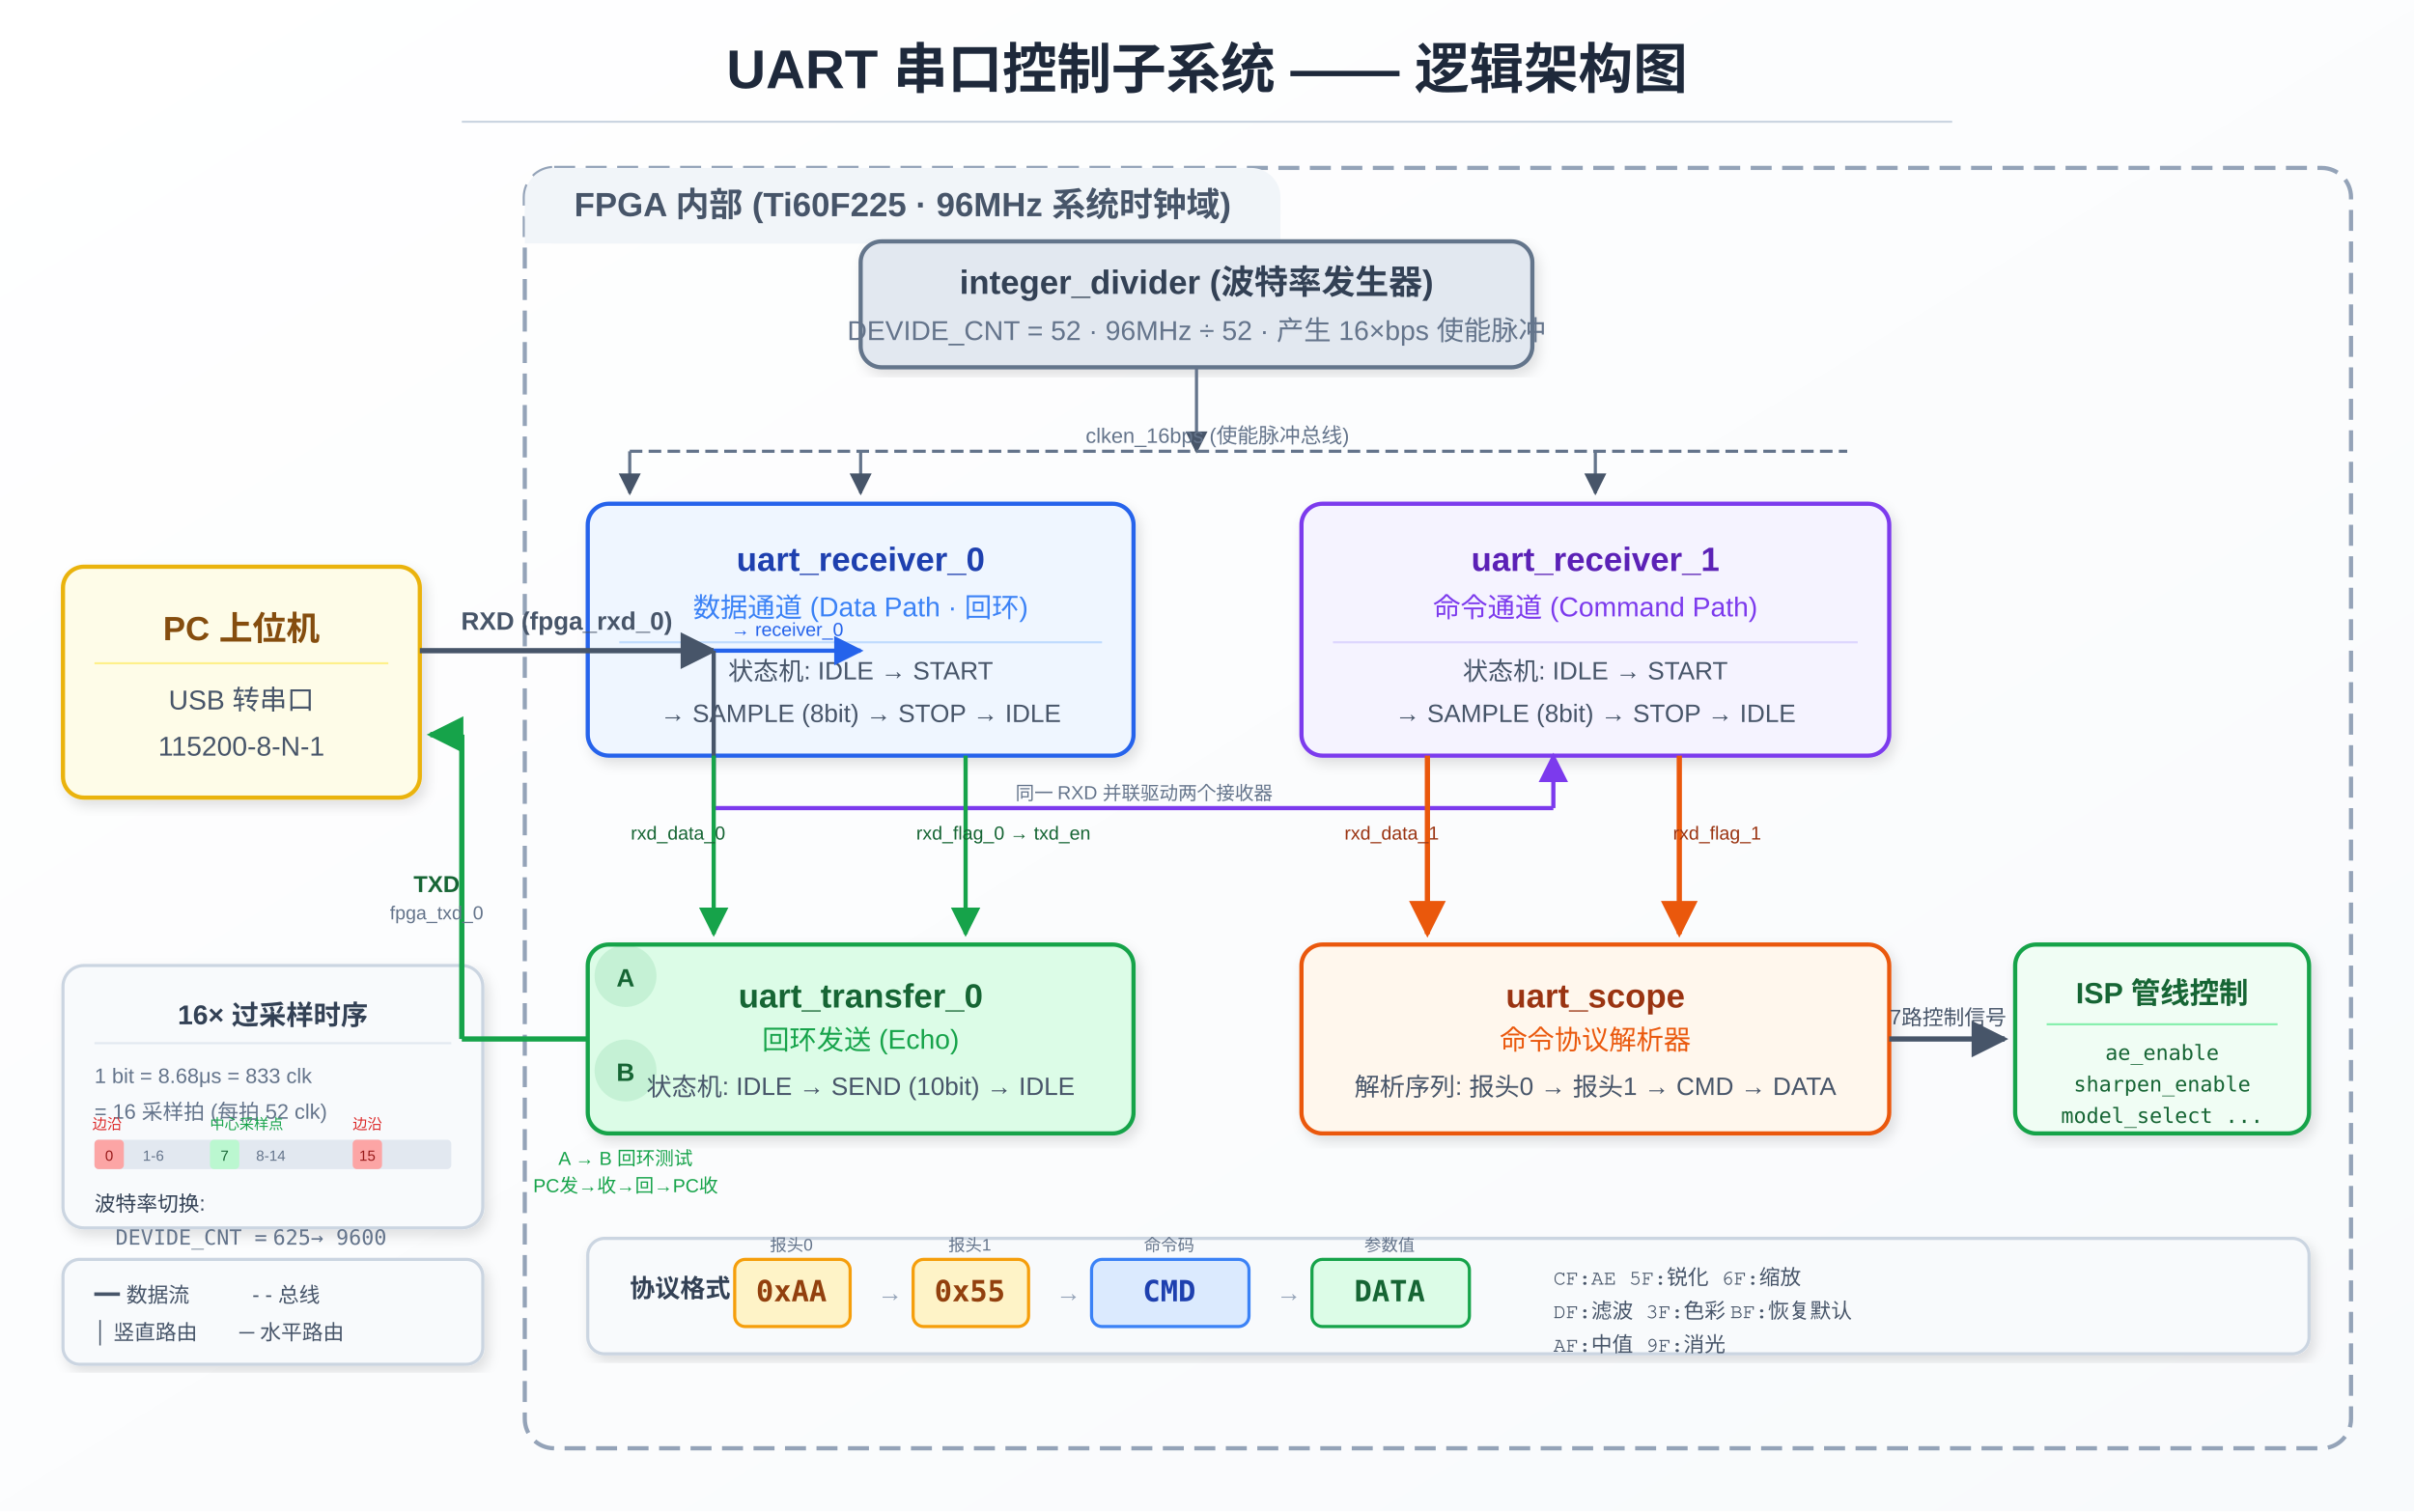
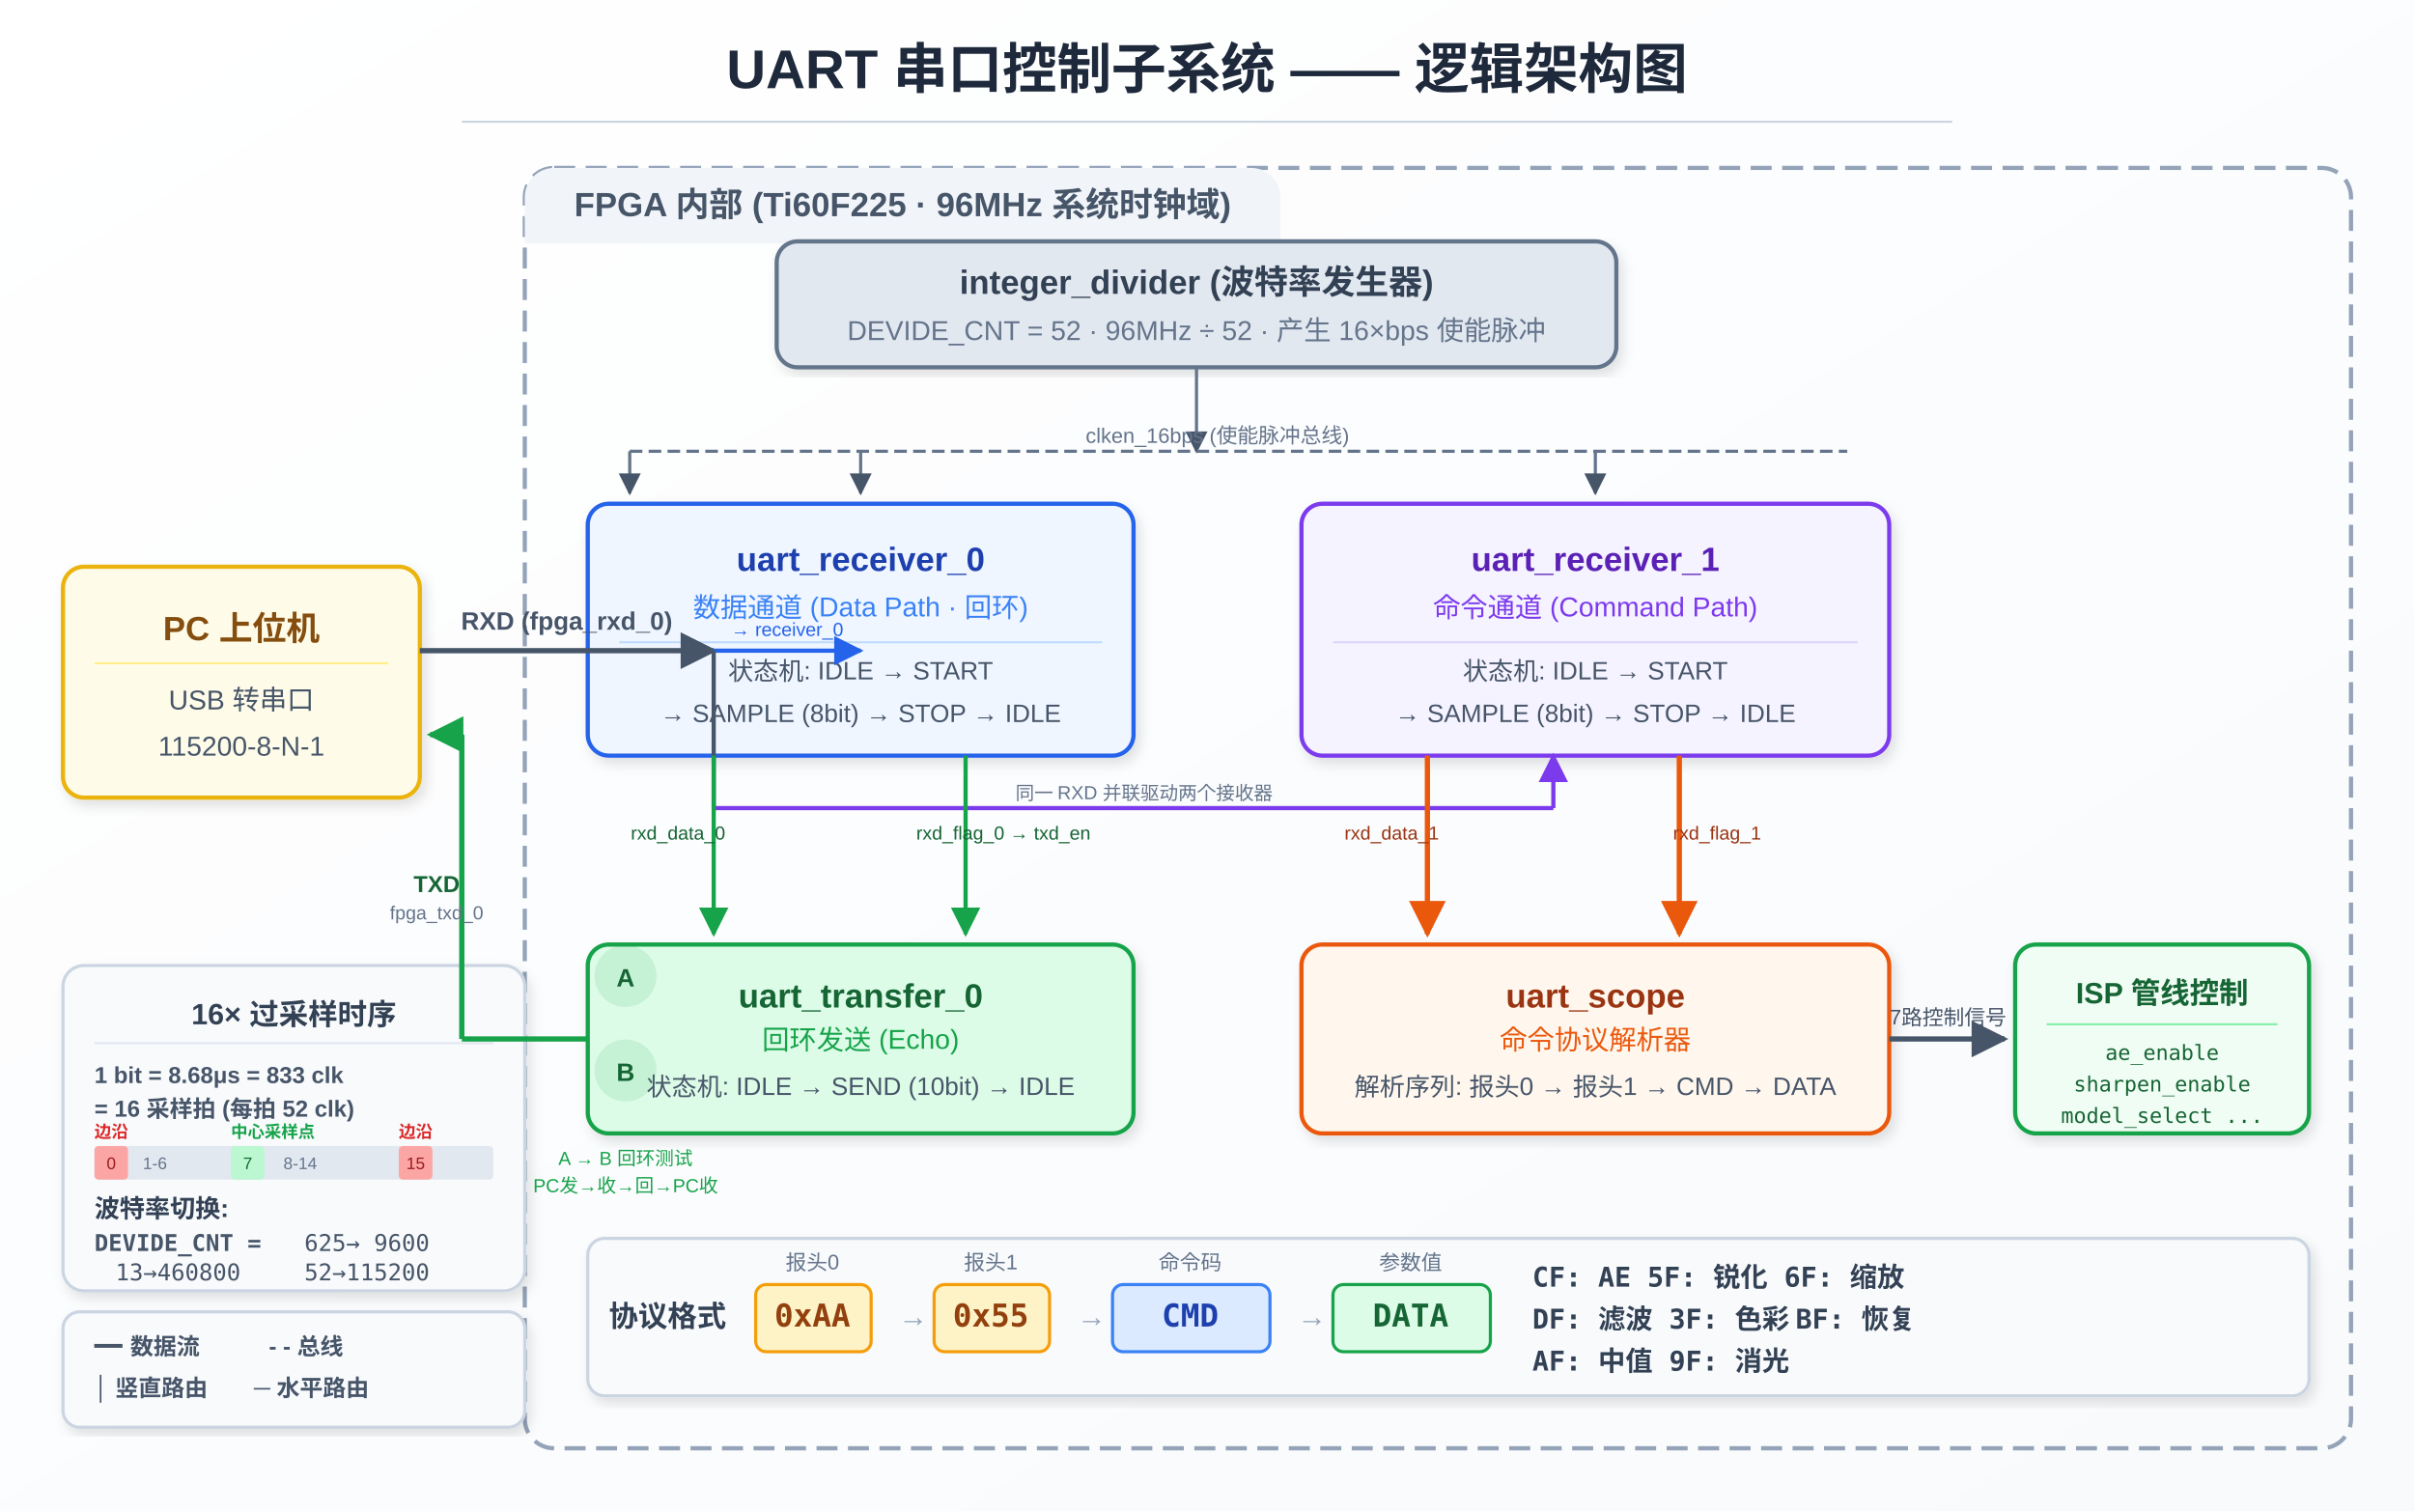
<svg xmlns="http://www.w3.org/2000/svg" viewBox="0 0 1150 720" width="100%" height="100%">
  <defs>
    <marker id="arrow" viewBox="0 0 10 10" refX="9" refY="5" markerWidth="7" markerHeight="7" orient="auto">
      <path d="M 0 0 L 10 5 L 0 10 z" fill="#475569" />
    </marker>
    <marker id="arrow-blue" viewBox="0 0 10 10" refX="9" refY="5" markerWidth="7" markerHeight="7" orient="auto">
      <path d="M 0 0 L 10 5 L 0 10 z" fill="#2563eb" />
    </marker>
    <marker id="arrow-green" viewBox="0 0 10 10" refX="9" refY="5" markerWidth="7" markerHeight="7" orient="auto">
      <path d="M 0 0 L 10 5 L 0 10 z" fill="#16a34a" />
    </marker>
    <marker id="arrow-orange" viewBox="0 0 10 10" refX="9" refY="5" markerWidth="7" markerHeight="7" orient="auto">
      <path d="M 0 0 L 10 5 L 0 10 z" fill="#ea580c" />
    </marker>
    <marker id="arrow-purple" viewBox="0 0 10 10" refX="9" refY="5" markerWidth="7" markerHeight="7" orient="auto">
      <path d="M 0 0 L 10 5 L 0 10 z" fill="#7c3aed" />
    </marker>
    <filter id="shadow" x="-8%" y="-8%" width="116%" height="116%">
      <feDropShadow dx="2" dy="3" stdDeviation="3" flood-opacity="0.12" />
    </filter>
    <linearGradient id="bg" x1="0%" y1="0%" x2="100%" y2="100%">
      <stop offset="0%" stop-color="#ffffff" />
      <stop offset="100%" stop-color="#f8fafc" />
    </linearGradient>
  </defs>
  <rect width="1150" height="720" fill="url(#bg)" />
  <text x="575" y="42" font-family="Arial, Helvetica, sans-serif" font-size="26" font-weight="bold" text-anchor="middle" fill="#1e293b">UART 串口控制子系统 —— 逻辑架构图</text>
  <line x1="220" y1="58" x2="930" y2="58" stroke="#cbd5e1" stroke-width="1" />
  <rect x="250" y="80" width="870" height="610" fill="none" stroke="#94a3b8" stroke-width="2" stroke-dasharray="10,5" rx="14" />
  <rect x="250" y="80" width="360" height="36" fill="#f1f5f9" rx="14" />
  <rect x="250" y="100" width="360" height="16" fill="#f1f5f9" />
  <text x="430" y="103" font-family="Arial, Helvetica, sans-serif" font-size="16" font-weight="bold" text-anchor="middle" fill="#475569">FPGA 内部 (Ti60F225 · 96MHz 系统时钟域)</text>
  <rect x="30" y="270" width="170" height="110" rx="10" fill="#fefce8" stroke="#eab308" stroke-width="2" filter="url(#shadow)" />
  <text x="115" y="305" font-family="Arial, Helvetica, sans-serif" font-size="16" font-weight="bold" text-anchor="middle" fill="#854d0e">PC 上位机</text>
  <line x1="45" y1="316" x2="185" y2="316" stroke="#fef08a" stroke-width="1" />
  <text x="115" y="338" font-family="Arial, Helvetica, sans-serif" font-size="13" text-anchor="middle" fill="#475569">USB 转串口</text>
  <text x="115" y="360" font-family="Arial, Helvetica, sans-serif" font-size="13" text-anchor="middle" fill="#475569">115200-8-N-1</text>
-   <rect x="30" y="460" width="200" height="125" rx="10" fill="#f8fafc" stroke="#cbd5e1" stroke-width="1.5" filter="url(#shadow)" />
-   <text x="130" y="488" font-family="Arial, Helvetica, sans-serif" font-size="13" font-weight="bold" text-anchor="middle" fill="#334155">16× 过采样时序</text>
-   <line x1="45" y1="497" x2="215" y2="497" stroke="#e2e8f0" stroke-width="1" />
-   <text x="45" y="516" font-family="Arial, Helvetica, sans-serif" font-size="10" fill="#64748b">1 bit = 8.68μs = 833 clk</text>
-   <text x="45" y="533" font-family="Arial, Helvetica, sans-serif" font-size="10" fill="#64748b">= 16 采样拍 (每拍 52 clk)</text>
-   <rect x="45" y="543" width="170" height="14" rx="2" fill="#e2e8f0" />
-   <rect x="45" y="543" width="14" height="14" rx="2" fill="#fca5a5" />
-   <text x="52" y="553" font-family="Arial, Helvetica, sans-serif" font-size="7" text-anchor="middle" fill="#991b1b">0</text>
-   <text x="68" y="553" font-family="Arial, Helvetica, sans-serif" font-size="7" fill="#64748b">1-6</text>
-   <rect x="100" y="543" width="14" height="14" rx="2" fill="#bbf7d0" />
-   <text x="107" y="553" font-family="Arial, Helvetica, sans-serif" font-size="7" text-anchor="middle" fill="#166534">7</text>
-   <text x="122" y="553" font-family="Arial, Helvetica, sans-serif" font-size="7" fill="#64748b">8-14</text>
-   <rect x="168" y="543" width="14" height="14" rx="2" fill="#fca5a5" />
-   <text x="175" y="553" font-family="Arial, Helvetica, sans-serif" font-size="7" text-anchor="middle" fill="#991b1b">15</text>
-   <text x="44" y="538" font-family="Arial, Helvetica, sans-serif" font-size="7" fill="#dc2626">边沿</text>
-   <text x="100" y="538" font-family="Arial, Helvetica, sans-serif" font-size="7" fill="#16a34a">中心采样点</text>
-   <text x="168" y="538" font-family="Arial, Helvetica, sans-serif" font-size="7" fill="#dc2626">边沿</text>
-   <text x="45" y="577" font-family="Arial, Helvetica, sans-serif" font-size="10" fill="#334155">波特率切换:</text>
-   <text x="55" y="593" font-family="Consolas, monospace" font-size="10" fill="#64748b">DEVIDE_CNT =</text>
-   <text x="55" y="607" font-family="Consolas, monospace" font-size="10" fill="#64748b">13→460800</text>
-   <text x="130" y="607" font-family="Consolas, monospace" font-size="10" fill="#64748b">52→115200</text>
-   <text x="130" y="593" font-family="Consolas, monospace" font-size="10" fill="#64748b">625→  9600</text>
-   <rect x="30" y="600" width="200" height="50" rx="8" fill="#f8fafc" stroke="#cbd5e1" stroke-width="1.5" filter="url(#shadow)" />
-   <text x="45" y="620" font-family="Arial, Helvetica, sans-serif" font-size="10" fill="#475569">━━ 数据流　　　- - 总线</text>
-   <text x="45" y="638" font-family="Arial, Helvetica, sans-serif" font-size="10" fill="#475569">　│ 竖直路由　　─ 水平路由</text>
-   <rect x="410" y="115" width="320" height="60" rx="10" fill="#e2e8f0" stroke="#64748b" stroke-width="2" filter="url(#shadow)" />
+   <rect x="30" y="460" width="220" height="155" rx="10" fill="#f8fafc" stroke="#cbd5e1" stroke-width="1.5" filter="url(#shadow)" />
+   <text x="140" y="488" font-family="Arial, Helvetica, sans-serif" font-size="14" font-weight="bold" text-anchor="middle" fill="#334155">16× 过采样时序</text>
+   <line x1="45" y1="497" x2="235" y2="497" stroke="#e2e8f0" stroke-width="1" />
+   <text x="45" y="516" font-family="Arial, Helvetica, sans-serif" font-size="11" font-weight="bold" fill="#475569">1 bit = 8.68μs = 833 clk</text>
+   <text x="45" y="532" font-family="Arial, Helvetica, sans-serif" font-size="11" font-weight="bold" fill="#475569">= 16 采样拍 (每拍 52 clk)</text>
+   <rect x="45" y="546" width="190" height="16" rx="2" fill="#e2e8f0" />
+   <rect x="45" y="546" width="16" height="16" rx="2" fill="#fca5a5" />
+   <text x="53" y="557" font-family="Arial, Helvetica, sans-serif" font-size="8" text-anchor="middle" fill="#991b1b">0</text>
+   <text x="68" y="557" font-family="Arial, Helvetica, sans-serif" font-size="8" fill="#64748b">1-6</text>
+   <rect x="110" y="546" width="16" height="16" rx="2" fill="#bbf7d0" />
+   <text x="118" y="557" font-family="Arial, Helvetica, sans-serif" font-size="8" text-anchor="middle" fill="#166534">7</text>
+   <text x="135" y="557" font-family="Arial, Helvetica, sans-serif" font-size="8" fill="#64748b">8-14</text>
+   <rect x="190" y="546" width="16" height="16" rx="2" fill="#fca5a5" />
+   <text x="198" y="557" font-family="Arial, Helvetica, sans-serif" font-size="8" text-anchor="middle" fill="#991b1b">15</text>
+   <text x="45" y="542" font-family="Arial, Helvetica, sans-serif" font-size="8" font-weight="bold" fill="#dc2626">边沿</text>
+   <text x="110" y="542" font-family="Arial, Helvetica, sans-serif" font-size="8" font-weight="bold" fill="#16a34a">中心采样点</text>
+   <text x="190" y="542" font-family="Arial, Helvetica, sans-serif" font-size="8" font-weight="bold" fill="#dc2626">边沿</text>
+   <text x="45" y="580" font-family="Arial, Helvetica, sans-serif" font-size="12" font-weight="bold" fill="#334155">波特率切换:</text>
+   <text x="45" y="596" font-family="Consolas, monospace" font-size="11" font-weight="bold" fill="#475569">DEVIDE_CNT =</text>
+   <text x="55" y="610" font-family="Consolas, monospace" font-size="11" fill="#475569">13→460800</text>
+   <text x="145" y="610" font-family="Consolas, monospace" font-size="11" fill="#475569">52→115200</text>
+   <text x="145" y="596" font-family="Consolas, monospace" font-size="11" fill="#475569">625→ 9600</text>
+   <rect x="30" y="625" width="220" height="55" rx="8" fill="#f8fafc" stroke="#cbd5e1" stroke-width="1.5" filter="url(#shadow)" />
+   <text x="45" y="645" font-family="Arial, Helvetica, sans-serif" font-size="11" font-weight="bold" fill="#475569">━━ 数据流　　　- - 总线</text>
+   <text x="45" y="665" font-family="Arial, Helvetica, sans-serif" font-size="11" font-weight="bold" fill="#475569">　│ 竖直路由　　─ 水平路由</text>
+   <rect x="370" y="115" width="400" height="60" rx="10" fill="#e2e8f0" stroke="#64748b" stroke-width="2" filter="url(#shadow)" />
  <text x="570" y="140" font-family="Arial, Helvetica, sans-serif" font-size="16" font-weight="bold" text-anchor="middle" fill="#334155">integer_divider (波特率发生器)</text>
  <text x="570" y="162" font-family="Arial, Helvetica, sans-serif" font-size="13" text-anchor="middle" fill="#64748b">DEVIDE_CNT = 52  ·  96MHz ÷ 52  ·  产生 16×bps 使能脉冲</text>
  <rect x="280" y="240" width="260" height="120" rx="10" fill="#eff6ff" stroke="#2563eb" stroke-width="2" filter="url(#shadow)" />
  <text x="410" y="272" font-family="Arial, Helvetica, sans-serif" font-size="16" font-weight="bold" text-anchor="middle" fill="#1e40af">uart_receiver_0</text>
  <text x="410" y="294" font-family="Arial, Helvetica, sans-serif" font-size="13" text-anchor="middle" fill="#3b82f6">数据通道 (Data Path · 回环)</text>
  <line x1="295" y1="306" x2="525" y2="306" stroke="#bfdbfe" stroke-width="1" />
  <text x="410" y="324" font-family="Arial, Helvetica, sans-serif" font-size="12" text-anchor="middle" fill="#475569">状态机: IDLE → START</text>
  <text x="410" y="344" font-family="Arial, Helvetica, sans-serif" font-size="12" text-anchor="middle" fill="#475569">→ SAMPLE (8bit) → STOP → IDLE</text>
  <rect x="280" y="450" width="260" height="90" rx="10" fill="#dcfce7" stroke="#16a34a" stroke-width="2" filter="url(#shadow)" />
  <text x="410" y="480" font-family="Arial, Helvetica, sans-serif" font-size="16" font-weight="bold" text-anchor="middle" fill="#166534">uart_transfer_0</text>
  <text x="410" y="500" font-family="Arial, Helvetica, sans-serif" font-size="13" text-anchor="middle" fill="#16a34a">回环发送 (Echo)</text>
  <text x="410" y="522" font-family="Arial, Helvetica, sans-serif" font-size="12" text-anchor="middle" fill="#475569">状态机: IDLE → SEND (10bit) → IDLE</text>
  <rect x="620" y="240" width="280" height="120" rx="10" fill="#f5f3ff" stroke="#7c3aed" stroke-width="2" filter="url(#shadow)" />
  <text x="760" y="272" font-family="Arial, Helvetica, sans-serif" font-size="16" font-weight="bold" text-anchor="middle" fill="#5b21b6">uart_receiver_1</text>
  <text x="760" y="294" font-family="Arial, Helvetica, sans-serif" font-size="13" text-anchor="middle" fill="#7c3aed">命令通道 (Command Path)</text>
  <line x1="635" y1="306" x2="885" y2="306" stroke="#ddd6fe" stroke-width="1" />
  <text x="760" y="324" font-family="Arial, Helvetica, sans-serif" font-size="12" text-anchor="middle" fill="#475569">状态机: IDLE → START</text>
  <text x="760" y="344" font-family="Arial, Helvetica, sans-serif" font-size="12" text-anchor="middle" fill="#475569">→ SAMPLE (8bit) → STOP → IDLE</text>
  <rect x="620" y="450" width="280" height="90" rx="10" fill="#fff7ed" stroke="#ea580c" stroke-width="2" filter="url(#shadow)" />
  <text x="760" y="480" font-family="Arial, Helvetica, sans-serif" font-size="16" font-weight="bold" text-anchor="middle" fill="#9a3412">uart_scope</text>
  <text x="760" y="500" font-family="Arial, Helvetica, sans-serif" font-size="13" text-anchor="middle" fill="#ea580c">命令协议解析器</text>
  <text x="760" y="522" font-family="Arial, Helvetica, sans-serif" font-size="12" text-anchor="middle" fill="#475569">解析序列: 报头0 → 报头1 → CMD → DATA</text>
  <rect x="960" y="450" width="140" height="90" rx="10" fill="#f0fdf4" stroke="#16a34a" stroke-width="2" filter="url(#shadow)" />
  <text x="1030" y="478" font-family="Arial, Helvetica, sans-serif" font-size="14" font-weight="bold" text-anchor="middle" fill="#166534">ISP 管线控制</text>
  <line x1="975" y1="488" x2="1085" y2="488" stroke="#86efac" stroke-width="1" />
  <text x="1030" y="505" font-family="Consolas, monospace" font-size="10" text-anchor="middle" fill="#166534">ae_enable</text>
  <text x="1030" y="520" font-family="Consolas, monospace" font-size="10" text-anchor="middle" fill="#166534">sharpen_enable</text>
  <text x="1030" y="535" font-family="Consolas, monospace" font-size="10" text-anchor="middle" fill="#166534">model_select ...</text>
  <path d="M 570 175 L 570 215" stroke="#64748b" stroke-width="1.5" fill="none" marker-end="url(#arrow)" />
  <path d="M 300 215 L 880 215" stroke="#64748b" stroke-width="1.5" stroke-dasharray="6,3" fill="none" />
  <text x="580" y="211" font-family="Arial, Helvetica, sans-serif" font-size="10" text-anchor="middle" fill="#64748b">clken_16bps (使能脉冲总线)</text>
  <path d="M 300 215 L 300 235" stroke="#64748b" stroke-width="1.5" fill="none" marker-end="url(#arrow)" />
  <path d="M 410 215 L 410 235" stroke="#64748b" stroke-width="1.5" fill="none" marker-end="url(#arrow)" />
  <path d="M 760 215 L 760 235" stroke="#64748b" stroke-width="1.5" fill="none" marker-end="url(#arrow)" />
  <path d="M 200 310 L 340 310" stroke="#475569" stroke-width="2.5" fill="none" marker-end="url(#arrow)" />
  <text x="270" y="300" font-family="Arial, Helvetica, sans-serif" font-size="12" font-weight="bold" text-anchor="middle" fill="#475569">RXD (fpga_rxd_0)</text>
  <path d="M 340 310 L 410 310" stroke="#2563eb" stroke-width="2" fill="none" marker-end="url(#arrow-blue)" />
  <text x="375" y="303" font-family="Arial, Helvetica, sans-serif" font-size="9" text-anchor="middle" fill="#2563eb">→ receiver_0</text>
  <path d="M 340 310 L 340 385" stroke="#475569" stroke-width="2" fill="none" />
  <path d="M 340 385 L 740 385" stroke="#7c3aed" stroke-width="2" fill="none" />
  <path d="M 740 385 L 740 360" stroke="#7c3aed" stroke-width="2" fill="none" marker-end="url(#arrow-purple)" />
  <text x="545" y="381" font-family="Arial, Helvetica, sans-serif" font-size="9" text-anchor="middle" fill="#64748b">同一 RXD 并联驱动两个接收器</text>
  <path d="M 340 360 L 340 445" stroke="#16a34a" stroke-width="2" fill="none" marker-end="url(#arrow-green)" />
  <text x="323" y="400" font-family="Arial, Helvetica, sans-serif" font-size="9" text-anchor="middle" fill="#166534">rxd_data_0</text>
  <path d="M 460 360 L 460 445" stroke="#16a34a" stroke-width="2" fill="none" marker-end="url(#arrow-green)" />
  <text x="478" y="400" font-family="Arial, Helvetica, sans-serif" font-size="9" text-anchor="middle" fill="#166534">rxd_flag_0 → txd_en</text>
  <path d="M 280 495 L 220 495" stroke="#16a34a" stroke-width="2.5" fill="none" />
  <path d="M 220 495 L 220 350" stroke="#16a34a" stroke-width="2.5" fill="none" />
  <path d="M 220 350 L 205 350" stroke="#16a34a" stroke-width="2.5" fill="none" marker-end="url(#arrow-green)" />
  <text x="208" y="425" font-family="Arial, Helvetica, sans-serif" font-size="11" font-weight="bold" text-anchor="middle" fill="#166534">TXD</text>
  <text x="208" y="438" font-family="Arial, Helvetica, sans-serif" font-size="9" text-anchor="middle" fill="#64748b">fpga_txd_0</text>
  <path d="M 680 360 L 680 445" stroke="#ea580c" stroke-width="2.5" fill="none" marker-end="url(#arrow-orange)" />
  <text x="663" y="400" font-family="Arial, Helvetica, sans-serif" font-size="9" text-anchor="middle" fill="#9a3412">rxd_data_1</text>
  <path d="M 800 360 L 800 445" stroke="#ea580c" stroke-width="2.5" fill="none" marker-end="url(#arrow-orange)" />
  <text x="818" y="400" font-family="Arial, Helvetica, sans-serif" font-size="9" text-anchor="middle" fill="#9a3412">rxd_flag_1</text>
  <path d="M 900 495 L 955 495" stroke="#475569" stroke-width="2.5" fill="none" marker-end="url(#arrow)" />
  <text x="928" y="488" font-family="Arial, Helvetica, sans-serif" font-size="10" text-anchor="middle" fill="#475569">7路控制信号</text>
-   <rect x="280" y="590" width="820" height="55" rx="8" fill="#f8fafc" stroke="#cbd5e1" stroke-width="1.5" filter="url(#shadow)" />
-   <text x="300" y="618" font-family="Arial, Helvetica, sans-serif" font-size="12" font-weight="bold" fill="#334155">协议格式</text>
-   <rect x="350" y="600" width="55" height="32" rx="5" fill="#fef3c7" stroke="#f59e0b" stroke-width="1.5" />
-   <text x="377" y="620" font-family="Consolas, monospace" font-size="14" font-weight="bold" text-anchor="middle" fill="#92400e">0xAA</text>
-   <text x="377" y="596" font-family="Arial, Helvetica, sans-serif" font-size="8" text-anchor="middle" fill="#64748b">报头0</text>
-   <text x="418" y="620" font-family="Arial, Helvetica, sans-serif" font-size="12" fill="#94a3b8">→</text>
-   <rect x="435" y="600" width="55" height="32" rx="5" fill="#fef3c7" stroke="#f59e0b" stroke-width="1.5" />
-   <text x="462" y="620" font-family="Consolas, monospace" font-size="14" font-weight="bold" text-anchor="middle" fill="#92400e">0x55</text>
-   <text x="462" y="596" font-family="Arial, Helvetica, sans-serif" font-size="8" text-anchor="middle" fill="#64748b">报头1</text>
-   <text x="503" y="620" font-family="Arial, Helvetica, sans-serif" font-size="12" fill="#94a3b8">→</text>
-   <rect x="520" y="600" width="75" height="32" rx="5" fill="#dbeafe" stroke="#3b82f6" stroke-width="1.5" />
-   <text x="557" y="620" font-family="Consolas, monospace" font-size="14" font-weight="bold" text-anchor="middle" fill="#1e40af">CMD</text>
-   <text x="557" y="596" font-family="Arial, Helvetica, sans-serif" font-size="8" text-anchor="middle" fill="#64748b">命令码</text>
-   <text x="608" y="620" font-family="Arial, Helvetica, sans-serif" font-size="12" fill="#94a3b8">→</text>
-   <rect x="625" y="600" width="75" height="32" rx="5" fill="#dcfce7" stroke="#16a34a" stroke-width="1.5" />
-   <text x="662" y="620" font-family="Consolas, monospace" font-size="14" font-weight="bold" text-anchor="middle" fill="#166534">DATA</text>
-   <text x="662" y="596" font-family="Arial, Helvetica, sans-serif" font-size="8" text-anchor="middle" fill="#64748b">参数值</text>
-   <text x="740" y="612" font-family="Courier, monospace" font-size="10" fill="#475569">CF:AE  5F:锐化  6F:缩放</text>
-   <text x="740" y="628" font-family="Courier, monospace" font-size="10" fill="#475569">DF:滤波  3F:色彩  BF:恢复默认</text>
-   <text x="740" y="644" font-family="Courier, monospace" font-size="10" fill="#475569">AF:中值  9F:消光</text>
+   <rect x="280" y="590" width="820" height="75" rx="8" fill="#f8fafc" stroke="#cbd5e1" stroke-width="1.5" filter="url(#shadow)" />
+   <text x="290" y="632" font-family="Arial, Helvetica, sans-serif" font-size="14" font-weight="bold" fill="#334155">协议格式</text>
+   <rect x="360" y="612" width="55" height="32" rx="5" fill="#fef3c7" stroke="#f59e0b" stroke-width="1.5" />
+   <text x="387" y="632" font-family="Consolas, monospace" font-size="15" font-weight="bold" text-anchor="middle" fill="#92400e">0xAA</text>
+   <text x="387" y="605" font-family="Arial, Helvetica, sans-serif" font-size="10" text-anchor="middle" fill="#64748b">报头0</text>
+   <text x="428" y="632" font-family="Arial, Helvetica, sans-serif" font-size="14" fill="#94a3b8">→</text>
+   <rect x="445" y="612" width="55" height="32" rx="5" fill="#fef3c7" stroke="#f59e0b" stroke-width="1.5" />
+   <text x="472" y="632" font-family="Consolas, monospace" font-size="15" font-weight="bold" text-anchor="middle" fill="#92400e">0x55</text>
+   <text x="472" y="605" font-family="Arial, Helvetica, sans-serif" font-size="10" text-anchor="middle" fill="#64748b">报头1</text>
+   <text x="513" y="632" font-family="Arial, Helvetica, sans-serif" font-size="14" fill="#94a3b8">→</text>
+   <rect x="530" y="612" width="75" height="32" rx="5" fill="#dbeafe" stroke="#3b82f6" stroke-width="1.5" />
+   <text x="567" y="632" font-family="Consolas, monospace" font-size="15" font-weight="bold" text-anchor="middle" fill="#1e40af">CMD</text>
+   <text x="567" y="605" font-family="Arial, Helvetica, sans-serif" font-size="10" text-anchor="middle" fill="#64748b">命令码</text>
+   <text x="618" y="632" font-family="Arial, Helvetica, sans-serif" font-size="14" fill="#94a3b8">→</text>
+   <rect x="635" y="612" width="75" height="32" rx="5" fill="#dcfce7" stroke="#16a34a" stroke-width="1.5" />
+   <text x="672" y="632" font-family="Consolas, monospace" font-size="15" font-weight="bold" text-anchor="middle" fill="#166534">DATA</text>
+   <text x="672" y="605" font-family="Arial, Helvetica, sans-serif" font-size="10" text-anchor="middle" fill="#64748b">参数值</text>
+   <text x="730" y="613" font-family="Consolas, monospace" font-size="13" font-weight="bold" fill="#334155">CF: AE    5F: 锐化  6F: 缩放</text>
+   <text x="730" y="633" font-family="Consolas, monospace" font-size="13" font-weight="bold" fill="#334155">DF: 滤波  3F: 色彩  BF: 恢复</text>
+   <text x="730" y="653" font-family="Consolas, monospace" font-size="13" font-weight="bold" fill="#334155">AF: 中值  9F: 消光</text>
  <circle cx="298" cy="465" r="14" fill="#16a34a" opacity="0.12" stroke="#16a34a" stroke-width="1.5" />
  <text x="298" y="470" font-family="Arial, Helvetica, sans-serif" font-size="12" font-weight="bold" text-anchor="middle" fill="#166534">A</text>
  <circle cx="298" cy="510" r="14" fill="#16a34a" opacity="0.12" stroke="#16a34a" stroke-width="1.5" />
  <text x="298" y="515" font-family="Arial, Helvetica, sans-serif" font-size="12" font-weight="bold" text-anchor="middle" fill="#166534">B</text>
  <text x="298" y="555" font-family="Arial, Helvetica, sans-serif" font-size="9" text-anchor="middle" fill="#16a34a">A → B 回环测试</text>
  <text x="298" y="568" font-family="Arial, Helvetica, sans-serif" font-size="9" text-anchor="middle" fill="#16a34a">PC发→收→回→PC收</text>
</svg>
